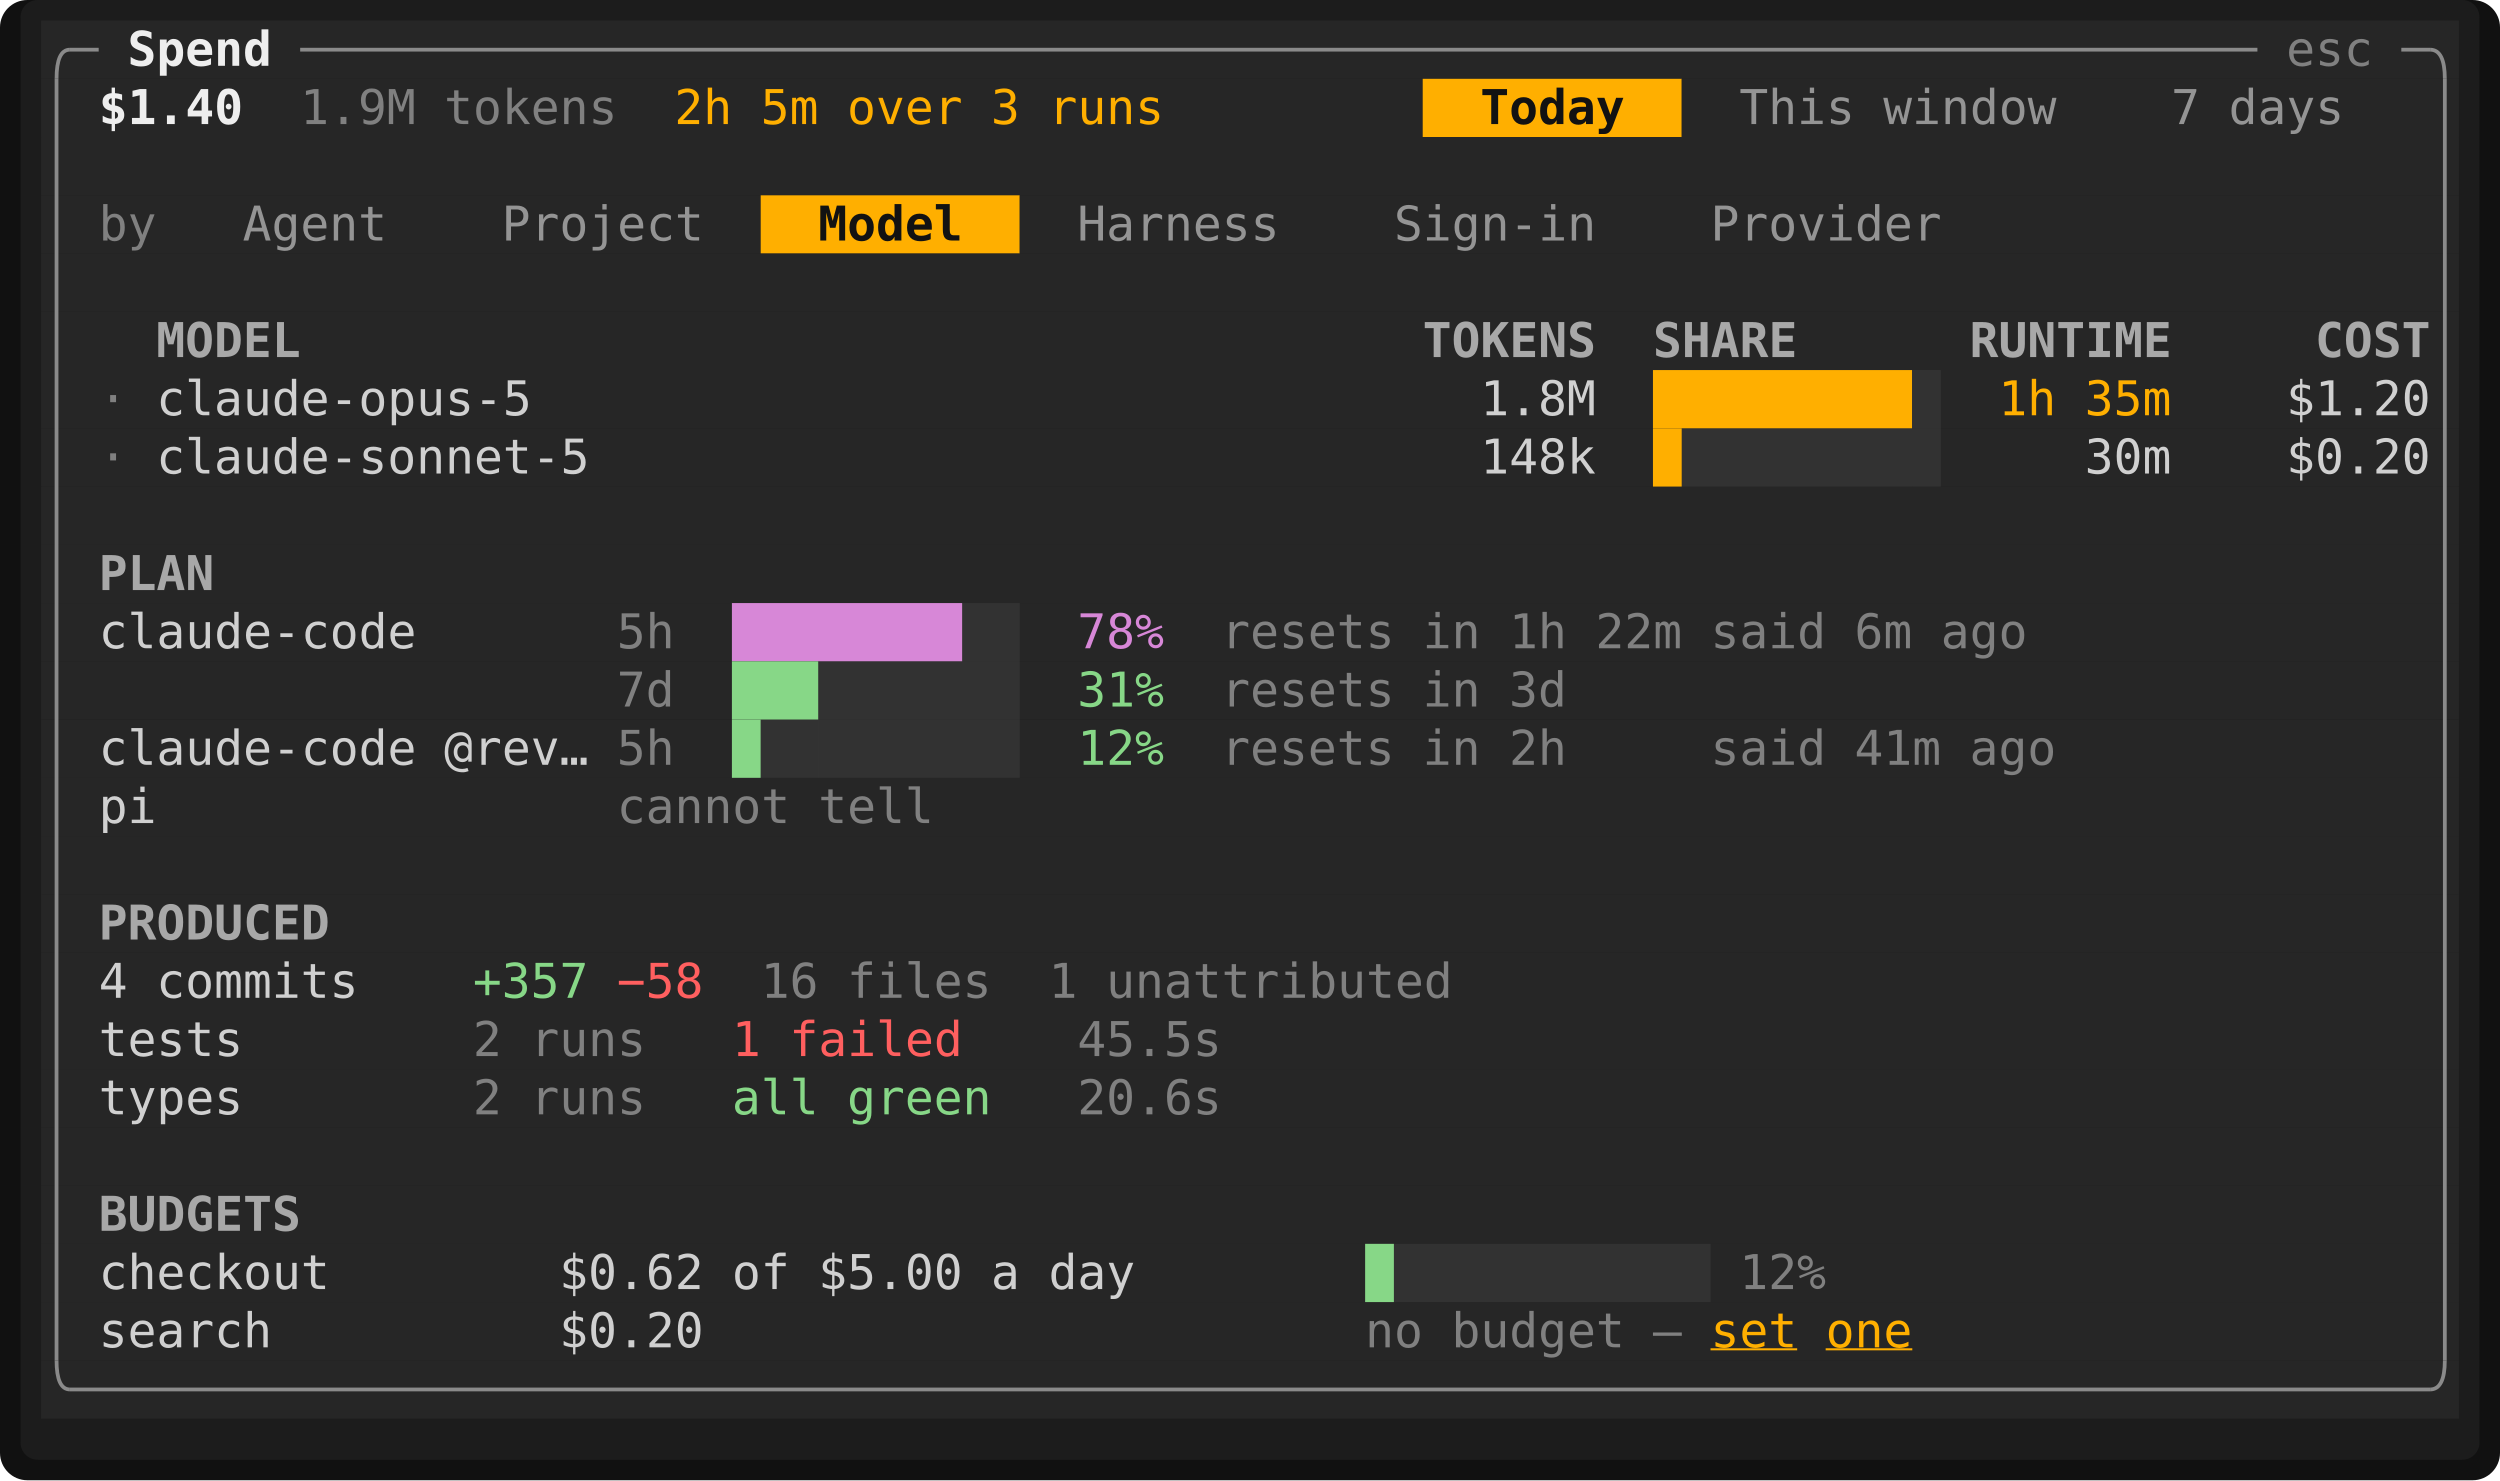
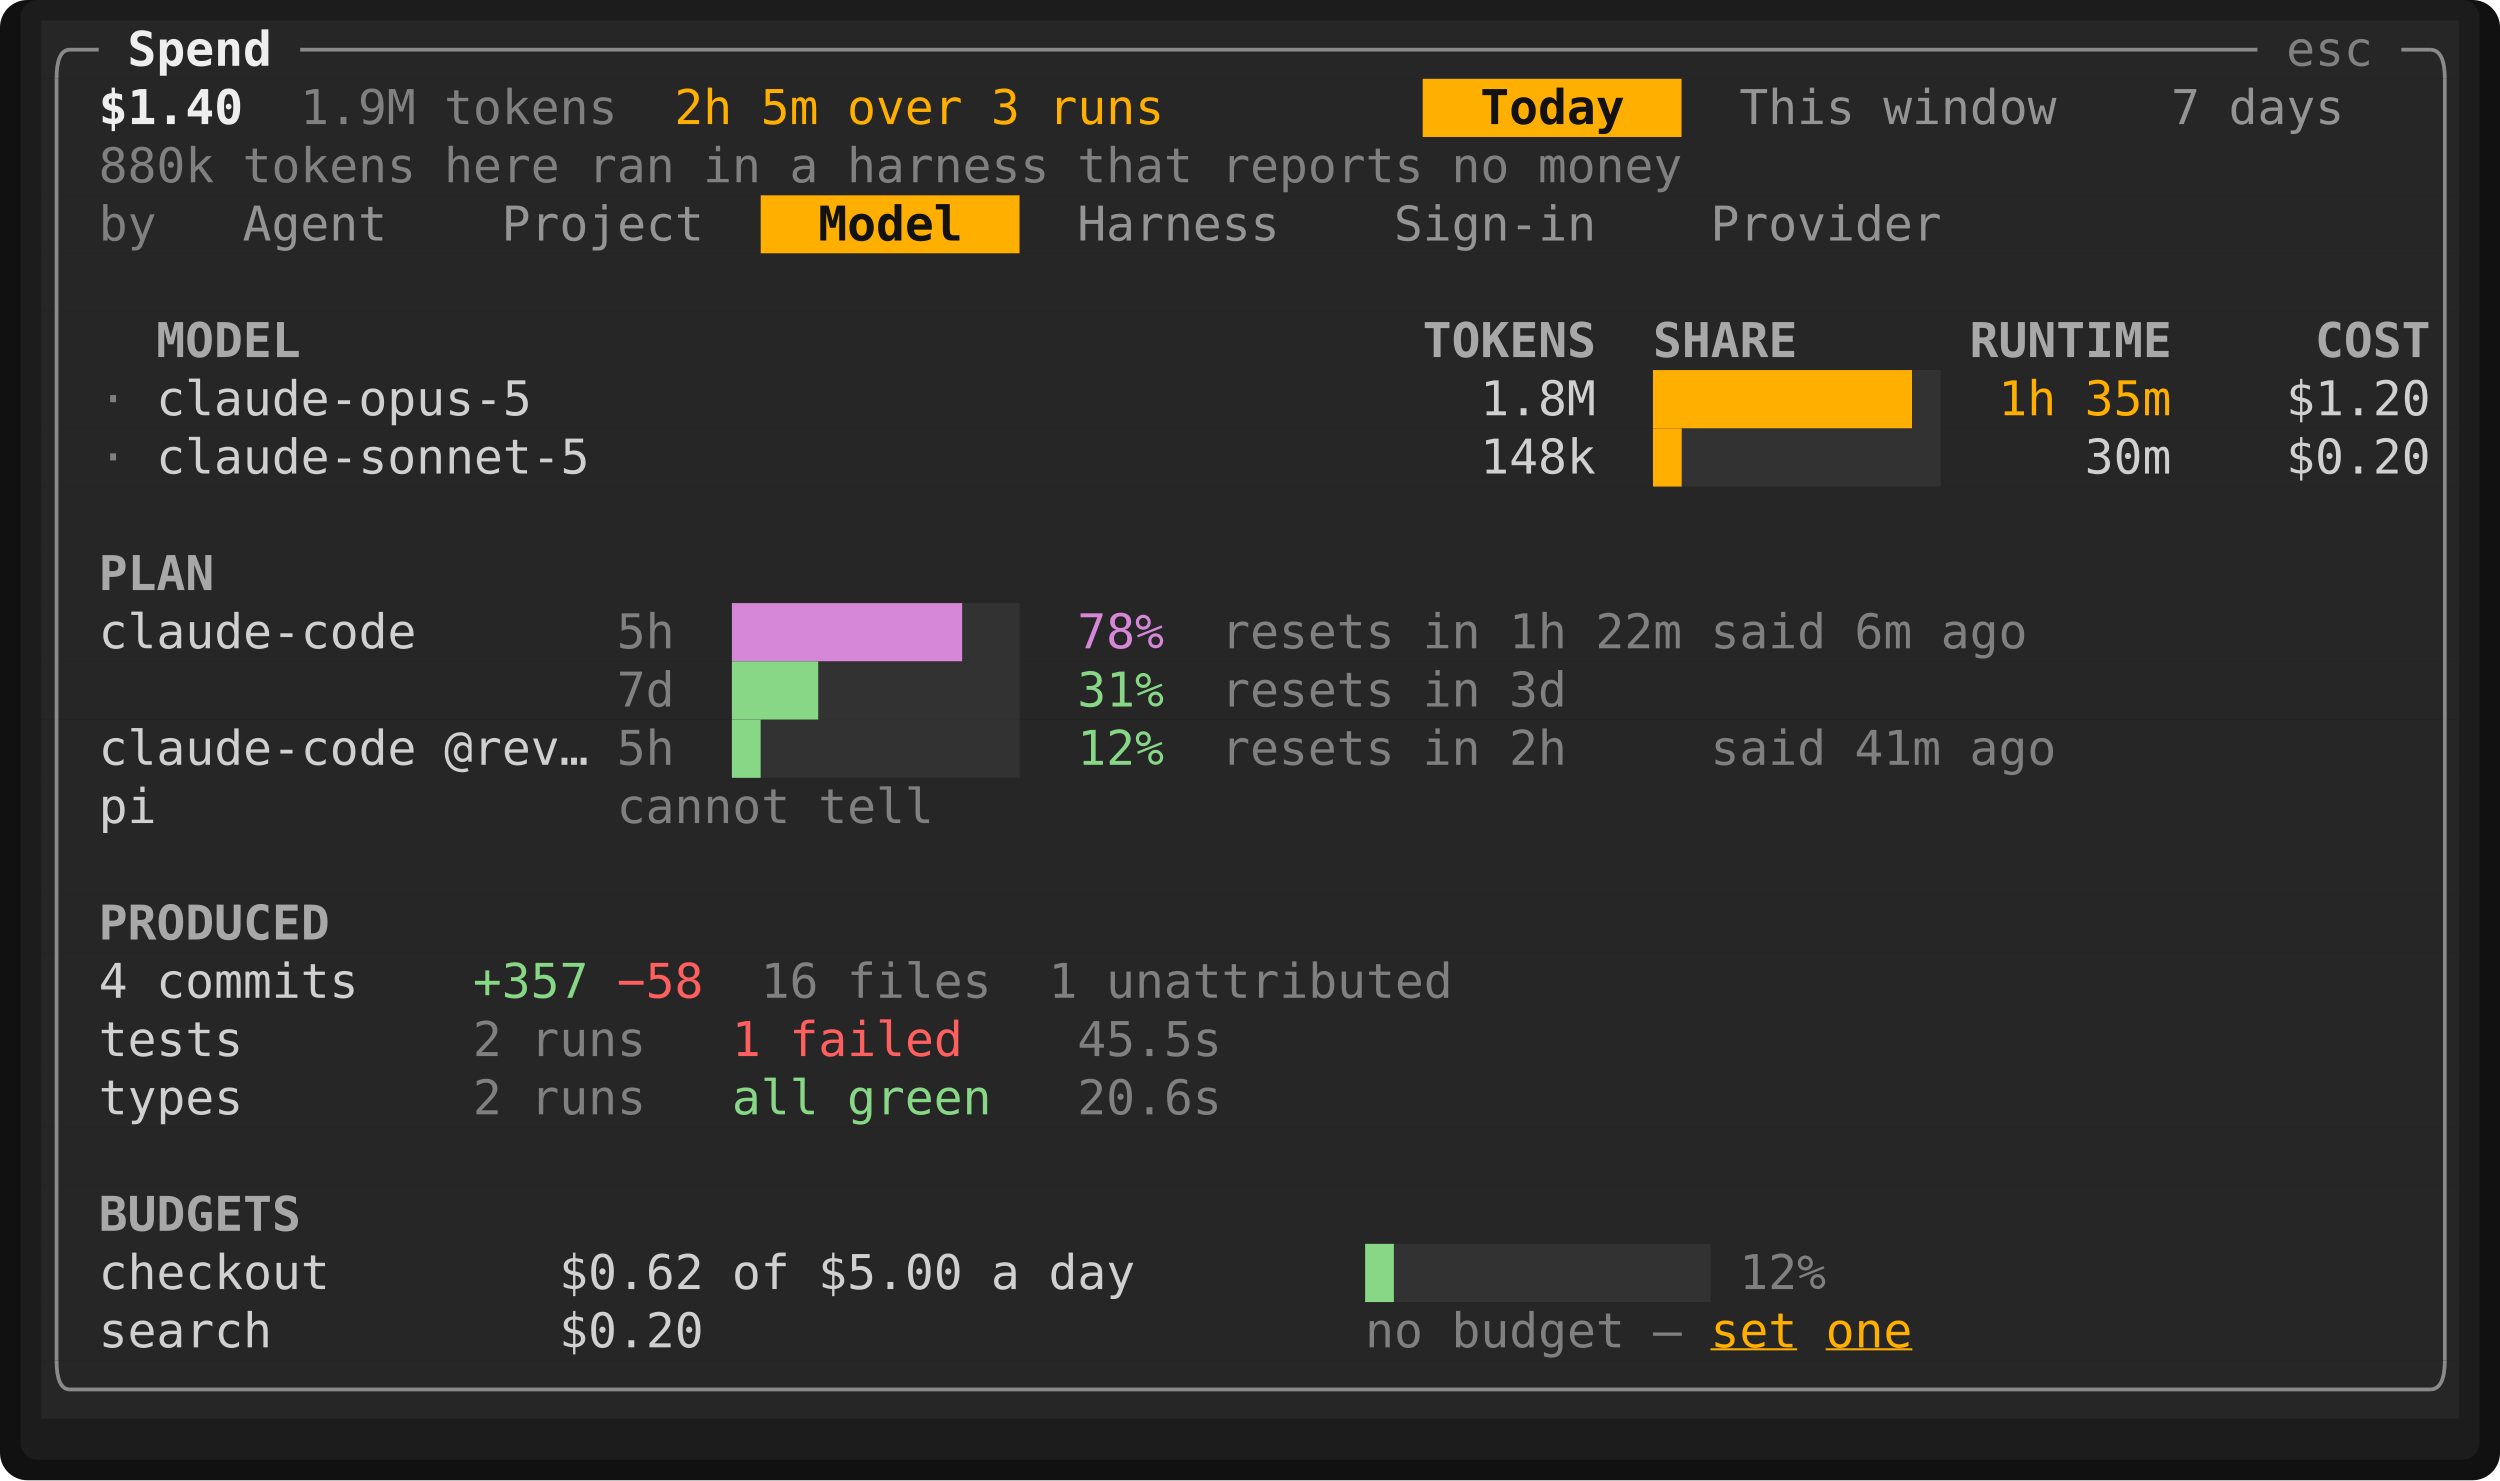
<svg xmlns="http://www.w3.org/2000/svg" viewBox="0 0 729.6 432" width="729.6" height="432" font-family="ui-monospace,SFMono-Regular,Menlo,Consolas,'DejaVu Sans Mono','Liberation Mono',monospace" font-size="14" role="img" aria-label="Tade">
  <rect width="729.6" height="432" rx="8" fill="#111111" />
  <rect x="6" y="0" width="717.6" height="426" rx="5" fill="#1c1c1c" />
  <rect x="12" y="6" width="705.6" height="17" fill="#262626" />
  <rect x="12" y="23" width="403.2" height="17" fill="#262626" />
  <rect x="415.2" y="23" width="75.6" height="17" fill="#ffaf00" />
  <rect x="490.8" y="23" width="226.8" height="17" fill="#262626" />
  <rect x="12" y="40" width="705.6" height="17" fill="#262626" />
  <rect x="12" y="57" width="210" height="17" fill="#262626" />
  <rect x="222" y="57" width="75.6" height="17" fill="#ffaf00" />
  <rect x="297.6" y="57" width="420" height="17" fill="#262626" />
  <rect x="12" y="74" width="705.6" height="17" fill="#262626" />
  <rect x="12" y="91" width="705.6" height="17" fill="#262626" />
  <rect x="12" y="108" width="705.6" height="17" fill="#262626" />
  <rect x="12" y="125" width="705.6" height="17" fill="#262626" />
  <rect x="12" y="142" width="705.6" height="17" fill="#262626" />
  <rect x="12" y="159" width="705.6" height="17" fill="#262626" />
  <rect x="12" y="176" width="705.6" height="17" fill="#262626" />
  <rect x="12" y="193" width="705.6" height="17" fill="#262626" />
  <rect x="12" y="210" width="705.6" height="17" fill="#262626" />
  <rect x="12" y="227" width="705.6" height="17" fill="#262626" />
  <rect x="12" y="244" width="705.6" height="17" fill="#262626" />
  <rect x="12" y="261" width="705.6" height="17" fill="#262626" />
  <rect x="12" y="278" width="705.6" height="17" fill="#262626" />
  <rect x="12" y="295" width="705.6" height="17" fill="#262626" />
  <rect x="12" y="312" width="705.6" height="17" fill="#262626" />
  <rect x="12" y="329" width="705.6" height="17" fill="#262626" />
  <rect x="12" y="346" width="705.6" height="17" fill="#262626" />
  <rect x="12" y="363" width="705.6" height="17" fill="#262626" />
  <rect x="12" y="380" width="705.6" height="17" fill="#262626" />
  <rect x="12" y="397" width="705.6" height="17" fill="#262626" />
  <rect x="482.4" y="108" width="75.6" height="17" fill="#ffaf00" />
  <rect x="558" y="108" width="8.4" height="34" fill="#585858" opacity="0.25" />
  <rect x="482.4" y="125" width="8.4" height="17" fill="#ffaf00" />
  <rect x="490.8" y="125" width="67.2" height="17" fill="#585858" opacity="0.25" />
  <rect x="213.6" y="176" width="67.2" height="17" fill="#d787d7" />
  <rect x="280.8" y="176" width="16.8" height="51" fill="#585858" opacity="0.25" />
  <rect x="213.6" y="193" width="25.2" height="17" fill="#87d787" />
  <rect x="238.8" y="193" width="42" height="34" fill="#585858" opacity="0.25" />
  <rect x="213.6" y="210" width="8.4" height="17" fill="#87d787" />
  <rect x="222" y="210" width="16.8" height="17" fill="#585858" opacity="0.25" />
  <rect x="398.4" y="363" width="8.4" height="17" fill="#87d787" />
  <rect x="406.8" y="363" width="92.4" height="17" fill="#585858" opacity="0.25" />
  <path d="M16.5 23Q16.5 14.5 20.4 14.5" fill="none" stroke="#8a8a8a" stroke-width="1.1" />
  <line x1="20.4" y1="14.5" x2="28.8" y2="14.5" stroke="#8a8a8a" stroke-width="1.1" />
  <line x1="87.6" y1="14.5" x2="658.8" y2="14.5" stroke="#8a8a8a" stroke-width="1.1" />
  <line x1="700.8" y1="14.5" x2="709.2" y2="14.5" stroke="#8a8a8a" stroke-width="1.1" />
  <path d="M713.5 23Q713.5 14.5 709.2 14.5" fill="none" stroke="#8a8a8a" stroke-width="1.1" />
  <line x1="16.5" y1="23" x2="16.5" y2="397" stroke="#8a8a8a" stroke-width="1.1" />
  <line x1="713.5" y1="23" x2="713.5" y2="397" stroke="#8a8a8a" stroke-width="1.1" />
  <path d="M16.5 397Q16.5 405.5 20.4 405.5" fill="none" stroke="#8a8a8a" stroke-width="1.1" />
  <line x1="20.4" y1="405.5" x2="709.2" y2="405.5" stroke="#8a8a8a" stroke-width="1.1" />
  <path d="M713.5 397Q713.5 405.5 709.2 405.5" fill="none" stroke="#8a8a8a" stroke-width="1.1" />
  <text x="37.2" y="19.2" textLength="42" lengthAdjust="spacingAndGlyphs" fill="#eeeeee" font-weight="700">Spend</text>
  <text x="667.2" y="19.2" textLength="25.2" lengthAdjust="spacingAndGlyphs" fill="#808080">esc</text>
  <text x="28.8" y="36.2" textLength="42" lengthAdjust="spacingAndGlyphs" fill="#eeeeee" font-weight="700">$1.40</text>
  <text x="87.6" y="36.2" textLength="33.6" lengthAdjust="spacingAndGlyphs" fill="#808080">1.9M</text>
  <text x="129.6" y="36.2" textLength="50.4" lengthAdjust="spacingAndGlyphs" fill="#808080">tokens</text>
  <text x="196.8" y="36.2" textLength="16.8" lengthAdjust="spacingAndGlyphs" fill="#ffaf00">2h</text>
  <text x="222" y="36.2" textLength="16.8" lengthAdjust="spacingAndGlyphs" fill="#ffaf00">5m</text>
  <text x="247.2" y="36.2" textLength="33.6" lengthAdjust="spacingAndGlyphs" fill="#ffaf00">over</text>
  <text x="289.2" y="36.2" textLength="8.4" lengthAdjust="spacingAndGlyphs" fill="#ffaf00">3</text>
  <text x="306" y="36.2" textLength="33.6" lengthAdjust="spacingAndGlyphs" fill="#ffaf00">runs</text>
  <text x="432" y="36.2" textLength="42" lengthAdjust="spacingAndGlyphs" fill="#121212" font-weight="700">Today</text>
  <text x="507.6" y="36.2" textLength="33.6" lengthAdjust="spacingAndGlyphs" fill="#949494">This</text>
  <text x="549.6" y="36.2" textLength="50.4" lengthAdjust="spacingAndGlyphs" fill="#949494">window</text>
  <text x="633.6" y="36.2" textLength="8.4" lengthAdjust="spacingAndGlyphs" fill="#949494">7</text>
  <text x="650.4" y="36.2" textLength="33.6" lengthAdjust="spacingAndGlyphs" fill="#949494">days</text>
+   <text x="28.8" y="53.2" textLength="33.6" lengthAdjust="spacingAndGlyphs" fill="#808080">880k</text>
+   <text x="70.8" y="53.2" textLength="50.4" lengthAdjust="spacingAndGlyphs" fill="#808080">tokens</text>
+   <text x="129.6" y="53.2" textLength="33.6" lengthAdjust="spacingAndGlyphs" fill="#808080">here</text>
+   <text x="171.6" y="53.2" textLength="25.2" lengthAdjust="spacingAndGlyphs" fill="#808080">ran</text>
+   <text x="205.2" y="53.2" textLength="16.8" lengthAdjust="spacingAndGlyphs" fill="#808080">in</text>
+   <text x="230.4" y="53.2" textLength="8.4" lengthAdjust="spacingAndGlyphs" fill="#808080">a</text>
+   <text x="247.2" y="53.2" textLength="58.8" lengthAdjust="spacingAndGlyphs" fill="#808080">harness</text>
+   <text x="314.4" y="53.2" textLength="33.6" lengthAdjust="spacingAndGlyphs" fill="#808080">that</text>
+   <text x="356.4" y="53.2" textLength="58.8" lengthAdjust="spacingAndGlyphs" fill="#808080">reports</text>
+   <text x="423.6" y="53.2" textLength="16.8" lengthAdjust="spacingAndGlyphs" fill="#808080">no</text>
+   <text x="448.8" y="53.2" textLength="42" lengthAdjust="spacingAndGlyphs" fill="#808080">money</text>
  <text x="28.8" y="70.2" textLength="16.8" lengthAdjust="spacingAndGlyphs" fill="#808080">by</text>
  <text x="70.8" y="70.2" textLength="42" lengthAdjust="spacingAndGlyphs" fill="#949494">Agent</text>
  <text x="146.4" y="70.2" textLength="58.8" lengthAdjust="spacingAndGlyphs" fill="#949494">Project</text>
  <text x="238.8" y="70.2" textLength="42" lengthAdjust="spacingAndGlyphs" fill="#121212" font-weight="700">Model</text>
  <text x="314.4" y="70.2" textLength="58.8" lengthAdjust="spacingAndGlyphs" fill="#949494">Harness</text>
  <text x="406.8" y="70.2" textLength="58.8" lengthAdjust="spacingAndGlyphs" fill="#949494">Sign-in</text>
  <text x="499.2" y="70.2" textLength="67.2" lengthAdjust="spacingAndGlyphs" fill="#949494">Provider</text>
  <text x="45.6" y="104.2" textLength="42" lengthAdjust="spacingAndGlyphs" fill="#a8a8a8" font-weight="700">MODEL</text>
  <text x="415.2" y="104.2" textLength="50.4" lengthAdjust="spacingAndGlyphs" fill="#a8a8a8" font-weight="700">TOKENS</text>
  <text x="482.4" y="104.2" textLength="42" lengthAdjust="spacingAndGlyphs" fill="#a8a8a8" font-weight="700">SHARE</text>
  <text x="574.8" y="104.2" textLength="58.8" lengthAdjust="spacingAndGlyphs" fill="#a8a8a8" font-weight="700">RUNTIME</text>
  <text x="675.6" y="104.2" textLength="33.6" lengthAdjust="spacingAndGlyphs" fill="#a8a8a8" font-weight="700">COST</text>
  <text x="28.8" y="121.2" textLength="8.4" lengthAdjust="spacingAndGlyphs" fill="#808080">·</text>
  <text x="45.6" y="121.2" textLength="109.2" lengthAdjust="spacingAndGlyphs" fill="#d0d0d0">claude-opus-5</text>
  <text x="432" y="121.2" textLength="33.6" lengthAdjust="spacingAndGlyphs" fill="#d0d0d0">1.8M</text>
  <text x="583.2" y="121.2" textLength="16.8" lengthAdjust="spacingAndGlyphs" fill="#ffaf00">1h</text>
  <text x="608.4" y="121.2" textLength="25.2" lengthAdjust="spacingAndGlyphs" fill="#ffaf00">35m</text>
  <text x="667.2" y="121.2" textLength="42" lengthAdjust="spacingAndGlyphs" fill="#d0d0d0">$1.20</text>
  <text x="28.8" y="138.2" textLength="8.4" lengthAdjust="spacingAndGlyphs" fill="#808080">·</text>
  <text x="45.6" y="138.2" textLength="126" lengthAdjust="spacingAndGlyphs" fill="#d0d0d0">claude-sonnet-5</text>
  <text x="432" y="138.2" textLength="33.6" lengthAdjust="spacingAndGlyphs" fill="#d0d0d0">148k</text>
  <text x="608.4" y="138.2" textLength="25.2" lengthAdjust="spacingAndGlyphs" fill="#d0d0d0">30m</text>
  <text x="667.2" y="138.2" textLength="42" lengthAdjust="spacingAndGlyphs" fill="#d0d0d0">$0.20</text>
  <text x="28.8" y="172.2" textLength="33.6" lengthAdjust="spacingAndGlyphs" fill="#a8a8a8" font-weight="700">PLAN</text>
  <text x="28.8" y="189.2" textLength="92.4" lengthAdjust="spacingAndGlyphs" fill="#d0d0d0">claude-code</text>
  <text x="180" y="189.2" textLength="16.8" lengthAdjust="spacingAndGlyphs" fill="#808080">5h</text>
  <text x="314.4" y="189.2" textLength="25.2" lengthAdjust="spacingAndGlyphs" fill="#d787d7">78%</text>
  <text x="356.4" y="189.2" textLength="50.4" lengthAdjust="spacingAndGlyphs" fill="#808080">resets</text>
  <text x="415.2" y="189.2" textLength="16.8" lengthAdjust="spacingAndGlyphs" fill="#808080">in</text>
  <text x="440.4" y="189.2" textLength="16.8" lengthAdjust="spacingAndGlyphs" fill="#808080">1h</text>
  <text x="465.6" y="189.2" textLength="25.2" lengthAdjust="spacingAndGlyphs" fill="#808080">22m</text>
  <text x="499.2" y="189.2" textLength="33.6" lengthAdjust="spacingAndGlyphs" fill="#808080">said</text>
  <text x="541.2" y="189.2" textLength="16.8" lengthAdjust="spacingAndGlyphs" fill="#808080">6m</text>
  <text x="566.4" y="189.2" textLength="25.2" lengthAdjust="spacingAndGlyphs" fill="#808080">ago</text>
  <text x="180" y="206.2" textLength="16.8" lengthAdjust="spacingAndGlyphs" fill="#808080">7d</text>
  <text x="314.4" y="206.2" textLength="25.2" lengthAdjust="spacingAndGlyphs" fill="#87d787">31%</text>
  <text x="356.4" y="206.2" textLength="50.4" lengthAdjust="spacingAndGlyphs" fill="#808080">resets</text>
  <text x="415.2" y="206.2" textLength="16.8" lengthAdjust="spacingAndGlyphs" fill="#808080">in</text>
  <text x="440.4" y="206.2" textLength="16.8" lengthAdjust="spacingAndGlyphs" fill="#808080">3d</text>
  <text x="28.8" y="223.2" textLength="92.4" lengthAdjust="spacingAndGlyphs" fill="#d0d0d0">claude-code</text>
  <text x="129.6" y="223.2" textLength="42" lengthAdjust="spacingAndGlyphs" fill="#d0d0d0">@rev…</text>
  <text x="180" y="223.2" textLength="16.8" lengthAdjust="spacingAndGlyphs" fill="#808080">5h</text>
  <text x="314.4" y="223.2" textLength="25.2" lengthAdjust="spacingAndGlyphs" fill="#87d787">12%</text>
  <text x="356.4" y="223.2" textLength="50.4" lengthAdjust="spacingAndGlyphs" fill="#808080">resets</text>
  <text x="415.2" y="223.2" textLength="16.8" lengthAdjust="spacingAndGlyphs" fill="#808080">in</text>
  <text x="440.4" y="223.2" textLength="16.8" lengthAdjust="spacingAndGlyphs" fill="#808080">2h</text>
  <text x="499.2" y="223.2" textLength="33.6" lengthAdjust="spacingAndGlyphs" fill="#808080">said</text>
  <text x="541.2" y="223.2" textLength="25.2" lengthAdjust="spacingAndGlyphs" fill="#808080">41m</text>
  <text x="574.8" y="223.2" textLength="25.2" lengthAdjust="spacingAndGlyphs" fill="#808080">ago</text>
  <text x="28.8" y="240.2" textLength="16.8" lengthAdjust="spacingAndGlyphs" fill="#d0d0d0">pi</text>
  <text x="180" y="240.2" textLength="50.4" lengthAdjust="spacingAndGlyphs" fill="#808080">cannot</text>
  <text x="238.8" y="240.2" textLength="33.6" lengthAdjust="spacingAndGlyphs" fill="#808080">tell</text>
  <text x="28.8" y="274.2" textLength="67.2" lengthAdjust="spacingAndGlyphs" fill="#a8a8a8" font-weight="700">PRODUCED</text>
  <text x="28.8" y="291.2" textLength="8.4" lengthAdjust="spacingAndGlyphs" fill="#d0d0d0">4</text>
  <text x="45.6" y="291.2" textLength="58.8" lengthAdjust="spacingAndGlyphs" fill="#d0d0d0">commits</text>
  <text x="138" y="291.2" textLength="33.6" lengthAdjust="spacingAndGlyphs" fill="#87d787">+357</text>
  <text x="180" y="291.2" textLength="25.2" lengthAdjust="spacingAndGlyphs" fill="#ff5f5f">−58</text>
  <text x="222" y="291.2" textLength="16.8" lengthAdjust="spacingAndGlyphs" fill="#808080">16</text>
  <text x="247.2" y="291.2" textLength="42" lengthAdjust="spacingAndGlyphs" fill="#808080">files</text>
  <text x="306" y="291.2" textLength="8.4" lengthAdjust="spacingAndGlyphs" fill="#808080">1</text>
  <text x="322.8" y="291.2" textLength="100.8" lengthAdjust="spacingAndGlyphs" fill="#808080">unattributed</text>
  <text x="28.8" y="308.2" textLength="42" lengthAdjust="spacingAndGlyphs" fill="#d0d0d0">tests</text>
  <text x="138" y="308.2" textLength="8.4" lengthAdjust="spacingAndGlyphs" fill="#808080">2</text>
  <text x="154.8" y="308.2" textLength="33.6" lengthAdjust="spacingAndGlyphs" fill="#808080">runs</text>
  <text x="213.6" y="308.2" textLength="8.4" lengthAdjust="spacingAndGlyphs" fill="#ff5f5f">1</text>
  <text x="230.4" y="308.2" textLength="50.4" lengthAdjust="spacingAndGlyphs" fill="#ff5f5f">failed</text>
  <text x="314.4" y="308.2" textLength="42" lengthAdjust="spacingAndGlyphs" fill="#808080">45.5s</text>
  <text x="28.8" y="325.2" textLength="42" lengthAdjust="spacingAndGlyphs" fill="#d0d0d0">types</text>
  <text x="138" y="325.2" textLength="8.4" lengthAdjust="spacingAndGlyphs" fill="#808080">2</text>
  <text x="154.8" y="325.2" textLength="33.6" lengthAdjust="spacingAndGlyphs" fill="#808080">runs</text>
  <text x="213.6" y="325.2" textLength="25.2" lengthAdjust="spacingAndGlyphs" fill="#87d787">all</text>
  <text x="247.2" y="325.2" textLength="42" lengthAdjust="spacingAndGlyphs" fill="#87d787">green</text>
  <text x="314.4" y="325.2" textLength="42" lengthAdjust="spacingAndGlyphs" fill="#808080">20.6s</text>
  <text x="28.8" y="359.2" textLength="58.8" lengthAdjust="spacingAndGlyphs" fill="#a8a8a8" font-weight="700">BUDGETS</text>
  <text x="28.8" y="376.2" textLength="67.2" lengthAdjust="spacingAndGlyphs" fill="#d0d0d0">checkout</text>
  <text x="163.2" y="376.2" textLength="42" lengthAdjust="spacingAndGlyphs" fill="#d0d0d0">$0.62</text>
  <text x="213.6" y="376.2" textLength="16.8" lengthAdjust="spacingAndGlyphs" fill="#d0d0d0">of</text>
  <text x="238.8" y="376.2" textLength="42" lengthAdjust="spacingAndGlyphs" fill="#d0d0d0">$5.00</text>
  <text x="289.2" y="376.2" textLength="8.4" lengthAdjust="spacingAndGlyphs" fill="#d0d0d0">a</text>
  <text x="306" y="376.2" textLength="25.2" lengthAdjust="spacingAndGlyphs" fill="#d0d0d0">day</text>
  <text x="507.6" y="376.2" textLength="25.2" lengthAdjust="spacingAndGlyphs" fill="#808080">12%</text>
  <text x="28.8" y="393.2" textLength="50.4" lengthAdjust="spacingAndGlyphs" fill="#d0d0d0">search</text>
  <text x="163.2" y="393.2" textLength="42" lengthAdjust="spacingAndGlyphs" fill="#d0d0d0">$0.20</text>
  <text x="398.4" y="393.2" textLength="16.8" lengthAdjust="spacingAndGlyphs" fill="#808080">no</text>
  <text x="423.6" y="393.2" textLength="50.4" lengthAdjust="spacingAndGlyphs" fill="#808080">budget</text>
  <text x="482.4" y="393.2" textLength="8.4" lengthAdjust="spacingAndGlyphs" fill="#808080">—</text>
  <text x="499.2" y="393.2" textLength="25.2" lengthAdjust="spacingAndGlyphs" fill="#ffaf00" text-decoration="underline">set</text>
  <text x="532.8" y="393.2" textLength="25.2" lengthAdjust="spacingAndGlyphs" fill="#ffaf00" text-decoration="underline">one</text>
</svg>
